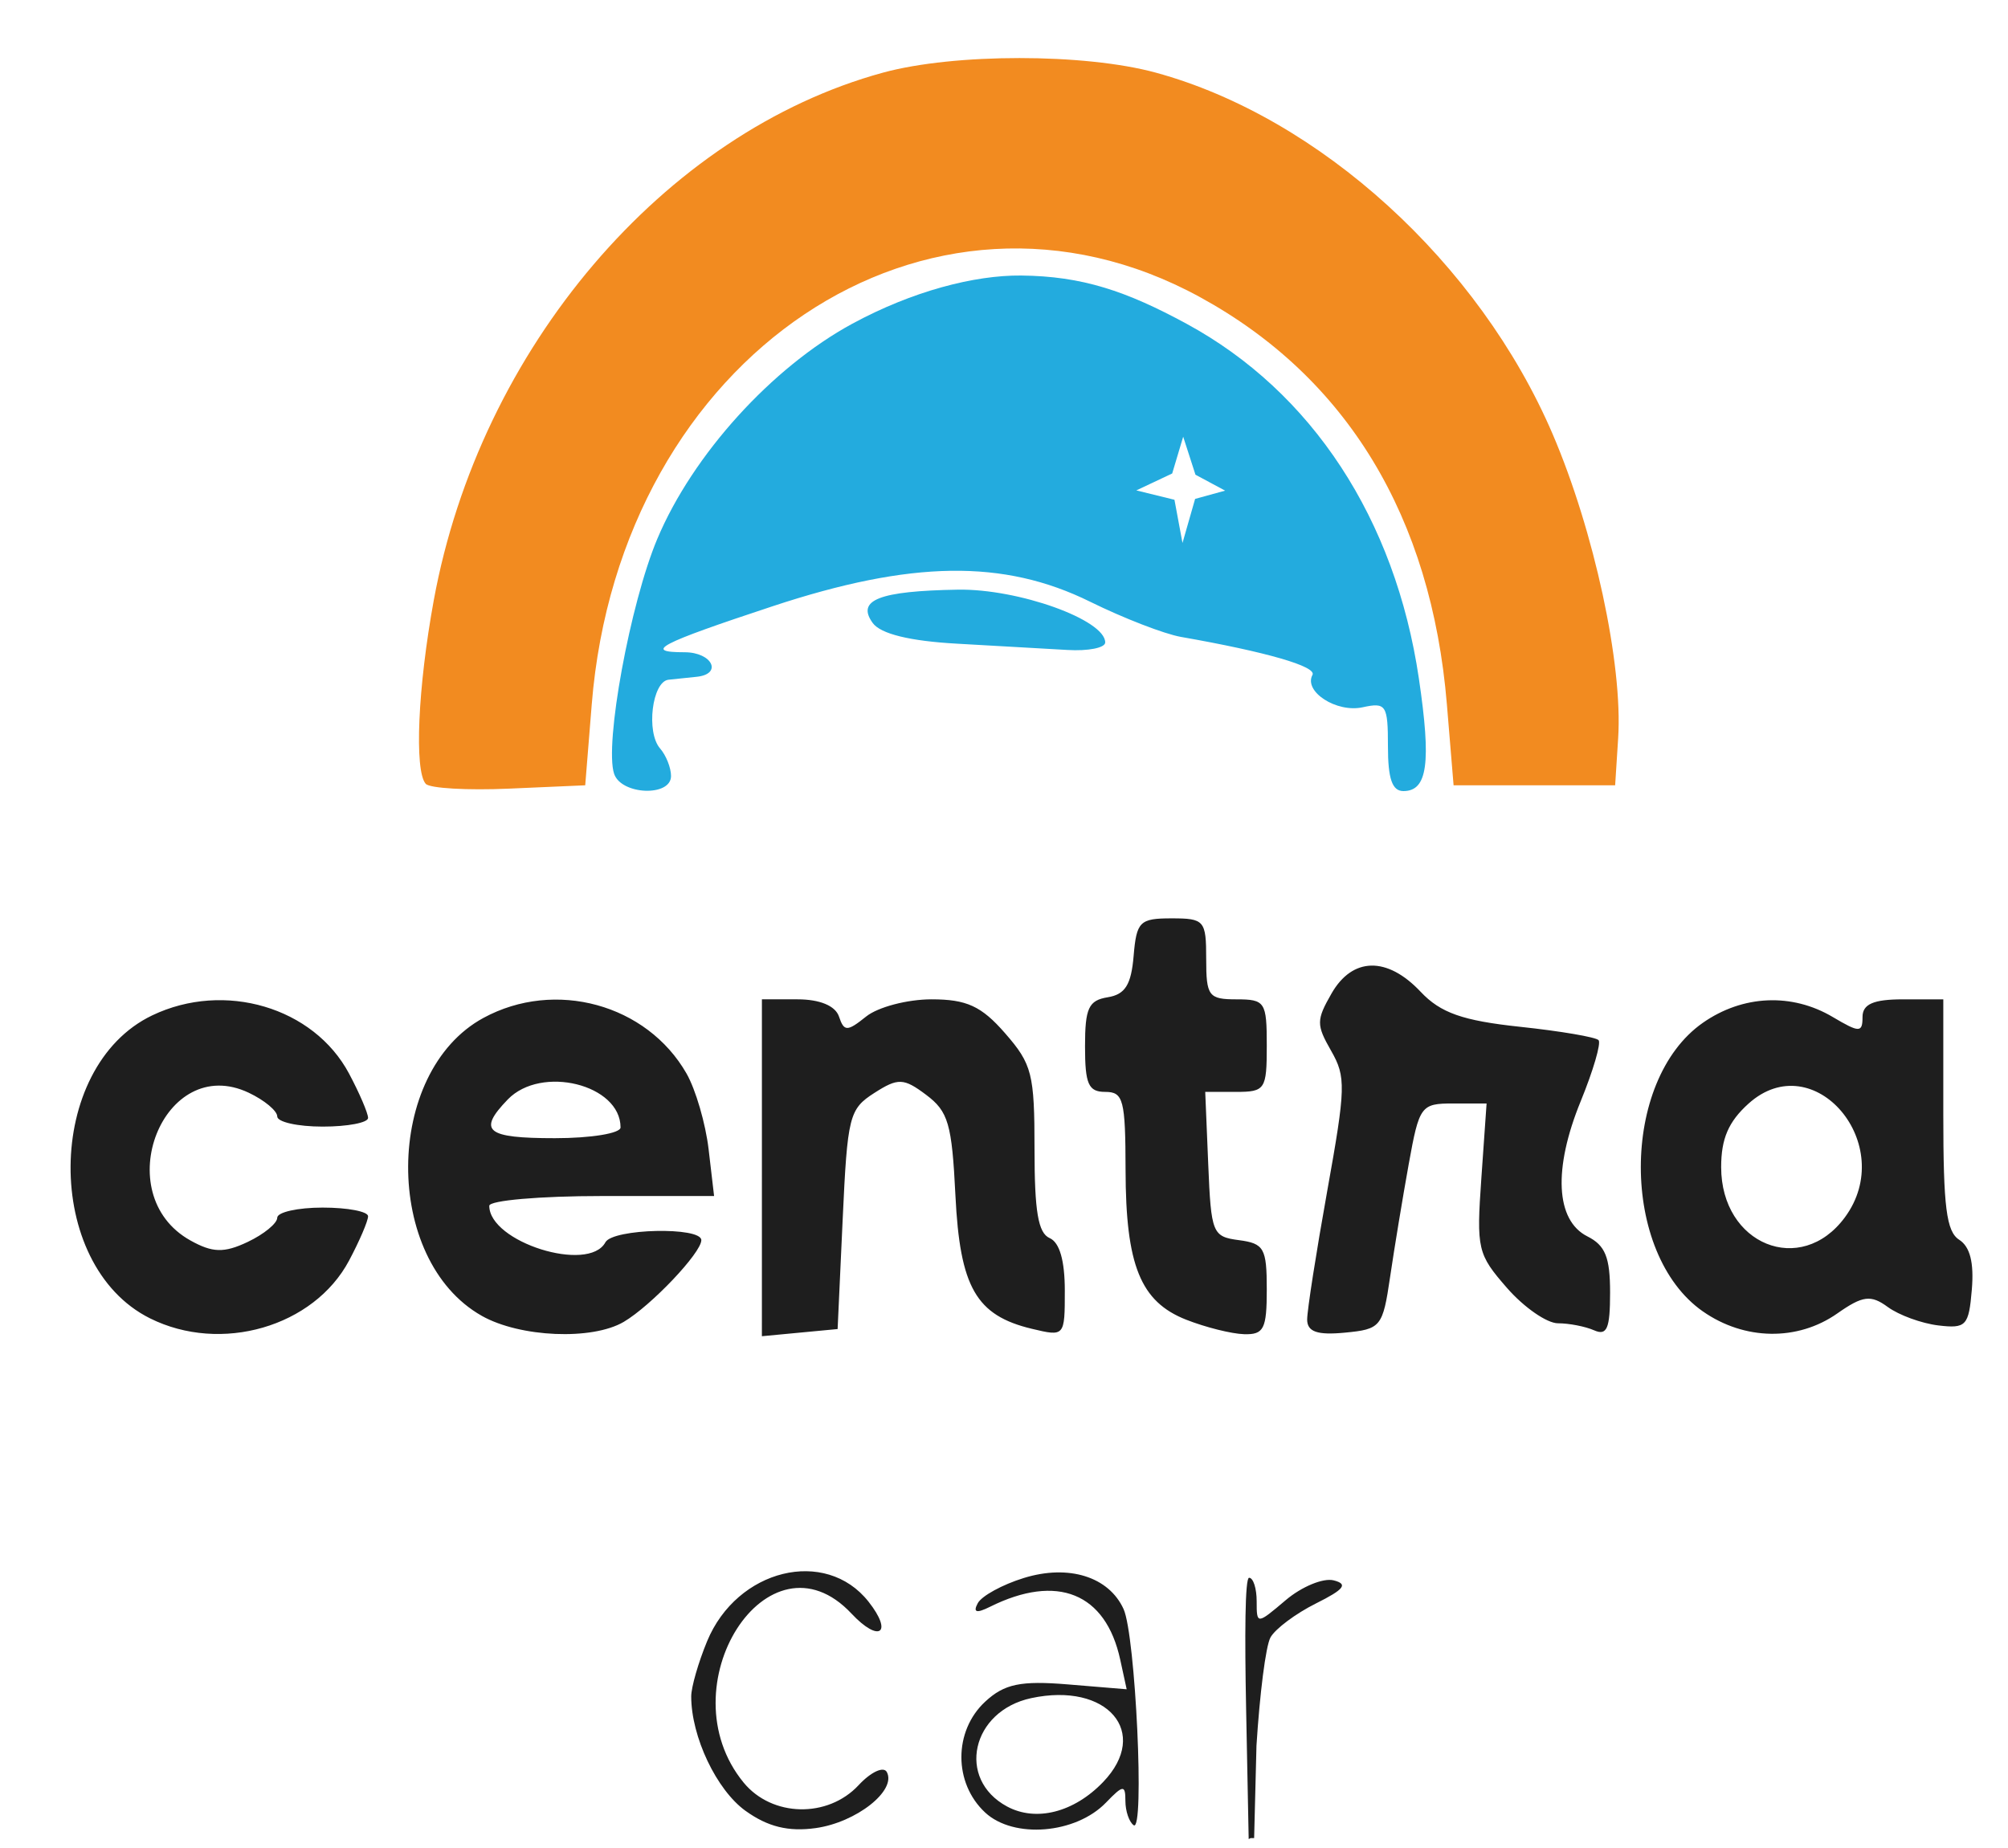
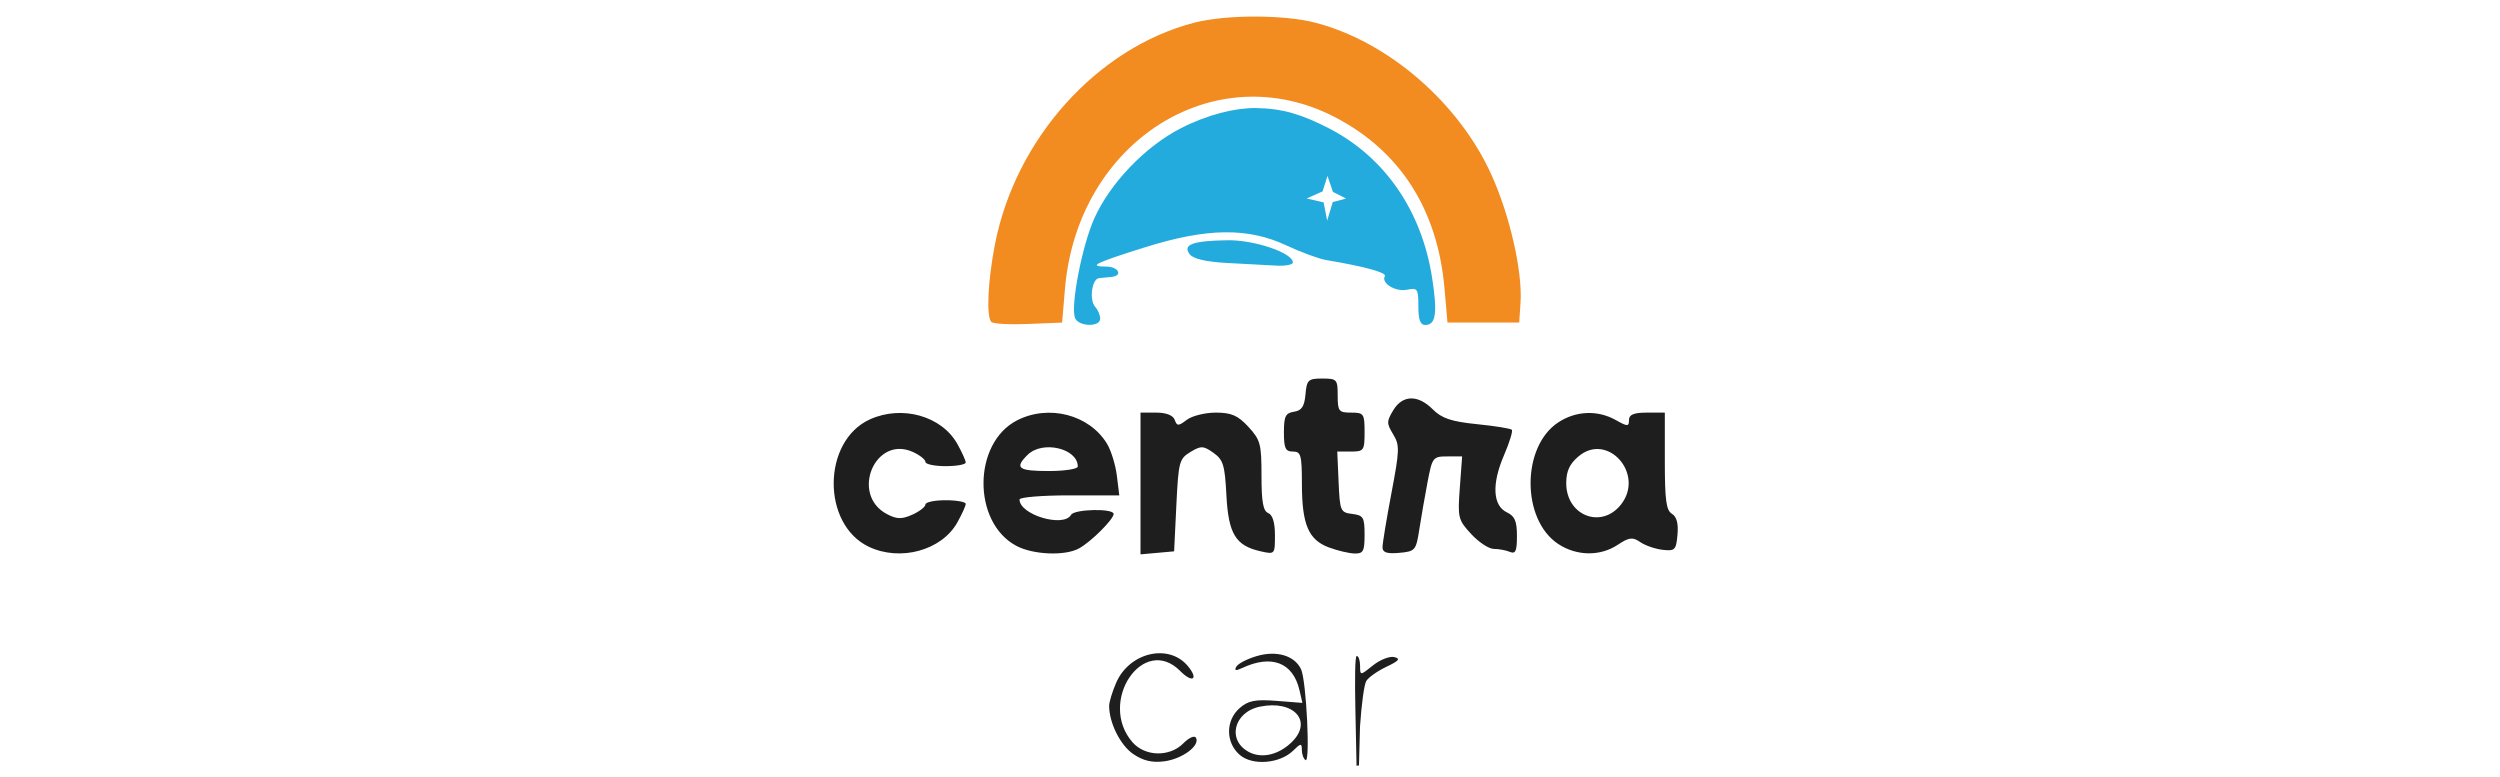
- <svg xmlns="http://www.w3.org/2000/svg" width="489" height="450" viewBox="0 0 489 450" version="1.1" id="svg1">
+ <svg xmlns="http://www.w3.org/2000/svg" width="2133.387" height="663" viewBox="0 0 2133.387 663" version="1.1" id="svg1">
  <defs id="defs1" />
-   <g id="g206" transform="matrix(2.458968,0,0,2.817609,746.7769,-24.27422)">
+   <g id="g206" transform="matrix(3.824124,0,0,4.153821,1846.078,-42.49119)">
    <path style="fill:#23abde" d="m -178.903,158.995 c -138.652,-175.708 -138.652,-175.708 0,0 z m -13.674,1.25 c -124.978,-176.958 -124.978,-176.958 0,0 z m -0.583,-6.833 c 0.954,-3.488 0,0 0,0 z M -282.427,116.312 c 5.096,-0.366 0,0 0,0 z m 0,-14 c 5.096,-0.366 0,0 0,0 z m 67,0 c 5.309,-0.191 0,0 0,0 z m 88,0 c 5.096,-0.366 0,0 0,0 z m -64.123,-13.067 c -106.109,-83.508 -106.109,-83.508 0,0 z m -51.325,-13.742 c -0.977,-2.545 1.591,-14.742 4.276,-20.309 3.507,-7.273 11.342,-14.82 19.298,-18.59 5.982,-2.834 12.134,-4.212 16.736,-4.173 6.048,0.052 10.406,1.338 16.388,4.173 12.414,5.883 20.665,16.877 23,30.648 1.24,7.314 0.859,9.742 -1.531,9.742 -1.111,0 -1.531,-1.061 -1.531,-3.861 0,-3.582 -0.181,-3.827 -2.506,-3.382 -2.581,0.493 -5.862,-1.353 -4.97,-2.796 0.45,-0.728 -4.544,-1.988 -13.024,-3.287 -1.65,-0.253 -5.7,-1.622 -9,-3.043 -8.556,-3.684 -17.701,-3.57 -31.432,0.39 -11.268,3.25 -12.867,3.979 -8.735,3.979 2.767,0 3.812,1.905 1.167,2.125 -0.825,0.069 -2.062,0.181 -2.75,0.25 -1.624,0.162 -2.239,4.536 -0.835,5.94 0.597,0.597 1.085,1.67 1.085,2.385 0,1.81 -4.932,1.642 -5.635,-0.192 z m 57.573,-25.856 -1.215,-3.284 -1.089,3.179 -3.553,1.462 3.777,0.81 0.796,3.734 1.25,-3.81 2.972,-0.713 z M -208.902,64.254 c -4.676,-0.224 -7.579,-0.845 -8.363,-1.789 -1.649,-1.987 0.638,-2.768 8.435,-2.881 5.991,-0.087 14.59,2.603 14.59,4.563 0,0.466 -1.688,0.759 -3.75,0.649 -2.062,-0.109 -6.973,-0.353 -10.912,-0.542 z" id="path208" />
    <path style="fill:#f28b20" d="m -261.534,76.367 c -1.142,-1.142 -0.779,-8.353 0.799,-15.872 4.565,-21.741 22.809,-40.44 44.496,-45.603 7.05,-1.678 19.95,-1.678 27,0 16.221,3.862 32.027,16.423 39.308,31.238 4.108,8.36 6.96,19.906 6.492,26.287 l -0.299,4.078 h -8 -8 l -0.664,-7 c -1.538,-16.215 -9.902,-28.256 -24.451,-35.198 -26.882,-12.828 -57.451,5.034 -60.238,35.198 l -0.647,7 -7.545,0.288 c -4.15,0.159 -7.862,-0.029 -8.25,-0.417 z" id="path207" />
    <path style="fill:#1e1e1e" d="m -229.859,165.142 c -2.878,-1.807 -5.381,-6.409 -5.381,-9.895 0,-0.797 0.71,-2.945 1.577,-4.774 2.961,-6.24 11.728,-8.114 15.98,-3.416 2.468,2.727 1.065,3.594 -1.679,1.038 -8.239,-7.676 -18.476,6.311 -10.688,14.601 2.807,2.988 8.332,3.096 11.39,0.223 1.215,-1.141 2.471,-1.651 2.791,-1.134 0.988,1.598 -3.017,4.354 -7.043,4.846 -2.699,0.33 -4.747,-0.11 -6.947,-1.491 z m 23.729,0.143 c -3.138,-2.541 -3.137,-7.04 0.003,-9.582 1.895,-1.534 3.517,-1.83 8.188,-1.492 l 5.825,0.421 -0.641,-2.568 c -1.436,-5.755 -6.24,-7.454 -12.899,-4.56 -1.341,0.583 -1.702,0.489 -1.208,-0.311 0.388,-0.629 2.443,-1.611 4.567,-2.182 4.433,-1.194 8.411,-0.111 9.873,2.687 1.188,2.272 2.102,19.367 1,18.685 -0.45,-0.278 -0.818,-1.224 -0.818,-2.101 0,-1.411 -0.222,-1.395 -1.922,0.144 -2.995,2.711 -9.137,3.152 -11.968,0.86 z m 11.682,-2.634 c 4.72,-4.289 0.417,-8.667 -7.128,-7.252 -5.914,1.109 -7.417,6.993 -2.392,9.361 2.871,1.353 6.625,0.521 9.52,-2.109 z m 14.161,-6.407 c -0.14,-6.192 -0.115,-11.251 0.297,-11.25 0.412,10e-4 0.75,0.916 0.75,2.032 0,2.017 0.018,2.017 2.877,-0.097 1.582,-1.17 3.72,-1.94 4.75,-1.711 1.449,0.322 1.052,0.773 -1.755,1.995 -1.995,0.868 -4.02,2.187 -4.5,2.931 -0.48,0.744 -1.074,4.953 -1.391,9.352 l -0.232,7.998 -0.344,0.002 -0.196,0.084 z m -108.556,-33.677 c -10.592,-4.611 -10.448,-21.726 0.22,-26.184 7.153,-2.989 15.999,-0.705 19.498,5.033 1.033,1.694 1.88,3.418 1.882,3.83 0.002,0.412 -2.021,0.75 -4.496,0.75 -2.475,0 -4.5,-0.395 -4.5,-0.879 0,-0.483 -1.267,-1.404 -2.816,-2.045 -8.439,-3.495 -13.995,8.764 -5.785,12.764 2.178,1.061 3.322,1.104 5.676,0.129 1.609,-0.666 2.925,-1.607 2.925,-2.09 0,-0.483 2.025,-0.879 4.5,-0.879 2.475,0 4.498,0.338 4.496,0.75 -0.002,0.412 -0.849,2.136 -1.882,3.83 -3.493,5.728 -12.681,8.054 -19.718,4.991 z m 32.86,-0.215 c -9.799,-4.831 -9.698,-21.071 0.161,-25.749 7.091,-3.365 16.189,-1.191 20.119,4.808 0.904,1.38 1.888,4.327 2.186,6.548 l 0.542,4.038 h -11.132 c -6.122,0 -11.132,0.38 -11.132,0.845 0,3.139 9.841,5.839 11.5,3.155 0.735,-1.19 9.5,-1.362 9.5,-0.187 0,1.098 -4.978,5.674 -7.684,7.065 -3.131,1.609 -10.275,1.343 -14.06,-0.522 z m 13.744,-16.284 c 0,-3.717 -7.856,-5.416 -11.171,-2.416 -3.013,2.727 -2.151,3.345 4.671,3.345 3.575,0 6.5,-0.418 6.5,-0.929 z m 14,3.489 V 94.995 h 3.531 c 2.201,0 3.746,0.56 4.101,1.486 0.504,1.314 0.815,1.314 2.691,0 1.167,-0.817 4.081,-1.486 6.475,-1.486 3.479,0 4.942,0.587 7.277,2.923 2.682,2.682 2.923,3.508 2.923,10.031 0,5.396 0.361,7.247 1.5,7.684 0.985,0.378 1.5,1.939 1.5,4.548 0,3.954 -0.015,3.969 -3.25,3.295 -5.537,-1.154 -7.134,-3.581 -7.583,-11.529 -0.35,-6.199 -0.703,-7.257 -2.898,-8.696 -2.229,-1.461 -2.784,-1.478 -5.134,-0.163 -2.492,1.394 -2.662,1.989 -3.135,10.941 l -0.5,9.466 -3.75,0.31 -3.75,0.31 z m 42.026,13.133 c -4.537,-1.559 -5.993,-4.695 -6.011,-12.944 -0.013,-6.078 -0.214,-6.75 -2.015,-6.75 -1.661,0 -2,-0.667 -2,-3.93 0,-3.315 0.352,-3.981 2.25,-4.25 1.724,-0.245 2.323,-1.079 2.563,-3.57 0.287,-2.975 0.604,-3.25 3.75,-3.25 3.261,0 3.437,0.179 3.437,3.5 0,3.222 0.238,3.5 3,3.5 2.833,0 3,0.222 3,4 0,3.792 -0.159,4 -3.048,4 h -3.048 l 0.298,6.25 c 0.285,5.99 0.412,6.263 3.048,6.566 2.48,0.285 2.75,0.702 2.75,4.25 0,3.429 -0.288,3.926 -2.25,3.877 -1.238,-0.031 -3.813,-0.594 -5.724,-1.25 z m 11.974,-0.023 c 0,-0.798 0.895,-5.799 1.988,-11.113 1.837,-8.93 1.867,-9.849 0.385,-12.11 -1.473,-2.249 -1.471,-2.649 0.035,-4.947 2.075,-3.167 5.516,-3.227 8.831,-0.154 1.967,1.823 4.159,2.497 9.837,3.025 4.019,0.373 7.522,0.894 7.785,1.157 0.263,0.263 -0.536,2.644 -1.776,5.29 -2.733,5.835 -2.479,10.29 0.665,11.669 1.776,0.779 2.25,1.803 2.25,4.857 0,3.118 -0.307,3.752 -1.582,3.263 -0.87,-0.334 -2.48,-0.607 -3.577,-0.607 -1.097,0 -3.37,-1.375 -5.051,-3.056 -2.921,-2.921 -3.033,-3.339 -2.538,-9.5 l 0.517,-6.444 h -3.314 c -3.193,0 -3.353,0.191 -4.399,5.25 -0.597,2.888 -1.426,7.275 -1.843,9.75 -0.727,4.314 -0.912,4.513 -4.486,4.81 -2.733,0.228 -3.728,-0.077 -3.728,-1.14 z m 39.19,-0.696 c -8.196,-4.997 -8.196,-19.952 0,-24.949 3.946,-2.406 8.809,-2.595 12.86,-0.5 2.645,1.368 2.95,1.368 2.95,0 0,-1.113 1.081,-1.526 4,-1.526 h 4 v 9.95 c 0,8.018 0.306,10.122 1.576,10.832 1.073,0.601 1.472,1.971 1.25,4.3 -0.3,3.143 -0.567,3.392 -3.326,3.103 -1.65,-0.173 -3.9,-0.89 -5,-1.593 -1.679,-1.073 -2.481,-0.983 -5,0.56 -3.926,2.405 -9.19,2.335 -13.31,-0.178 z m 14.06,-8.128 c 5.313,-6.279 -3.074,-14.919 -9.543,-9.831 -1.981,1.559 -2.707,3.028 -2.707,5.484 0,6.7 7.89,9.499 12.25,4.347 z" id="path206" />
  </g>
  <g id="g175" transform="translate(306.8182,-12.72727)" />
</svg>
